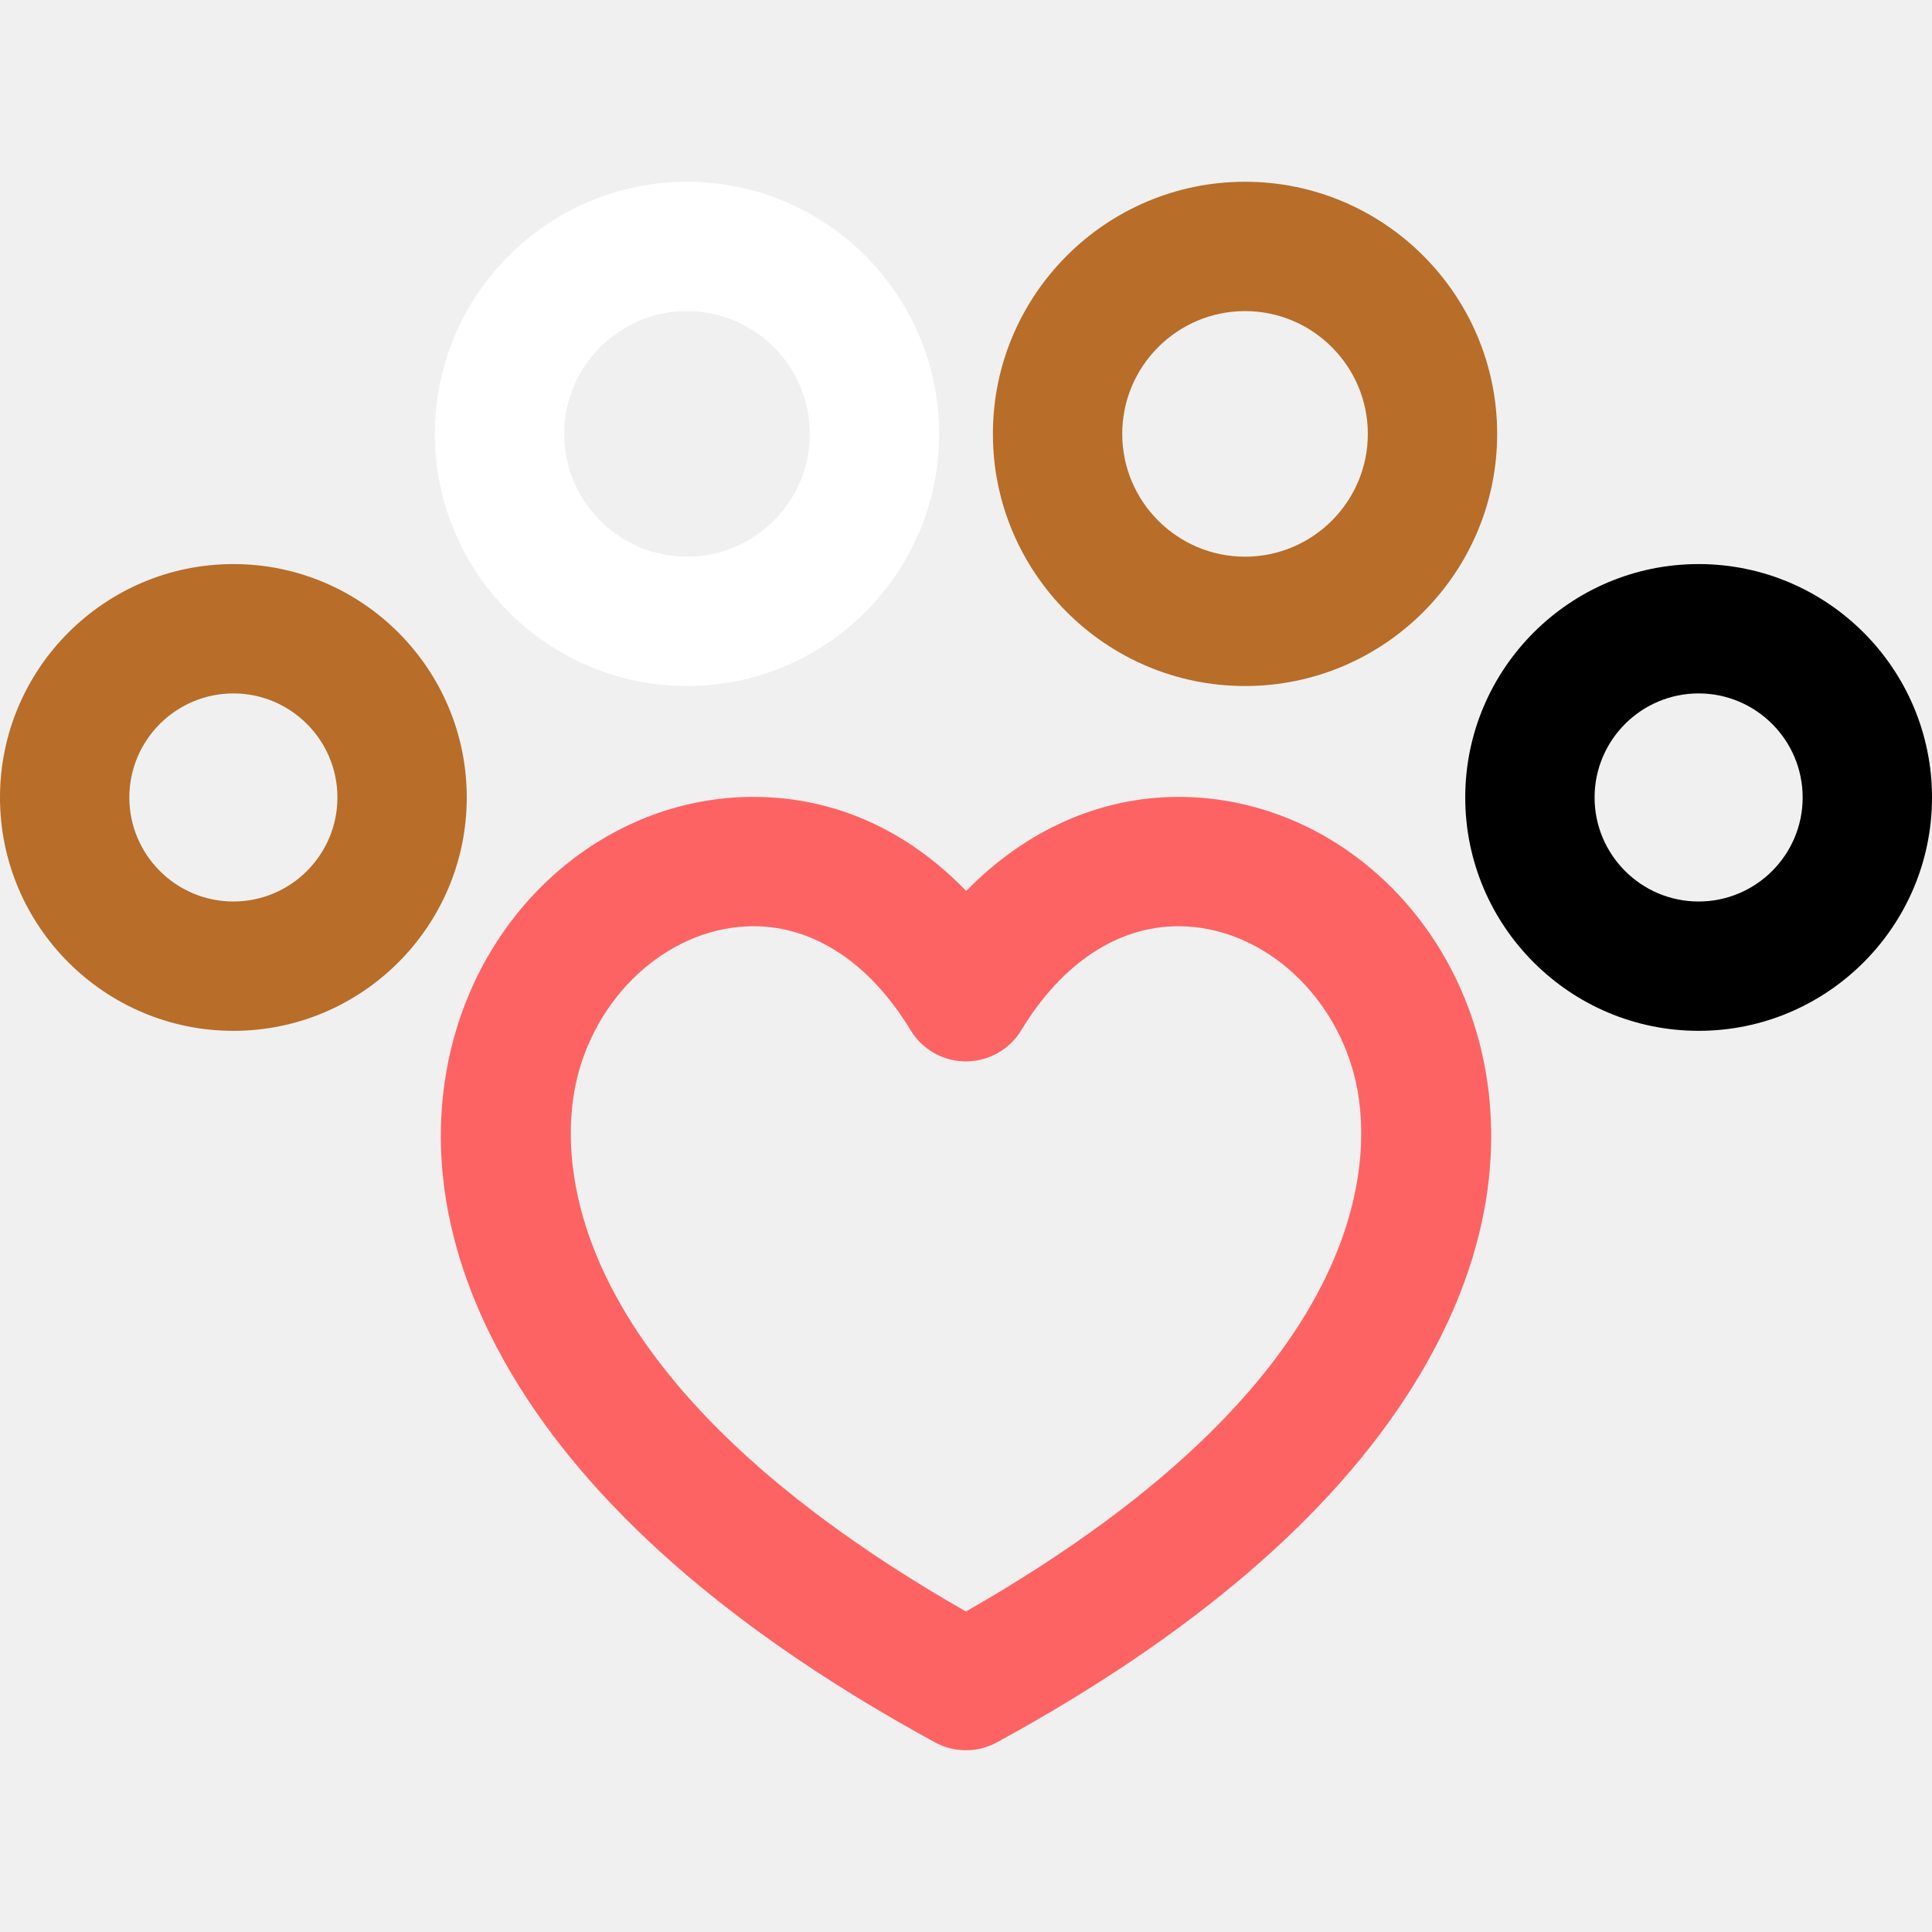
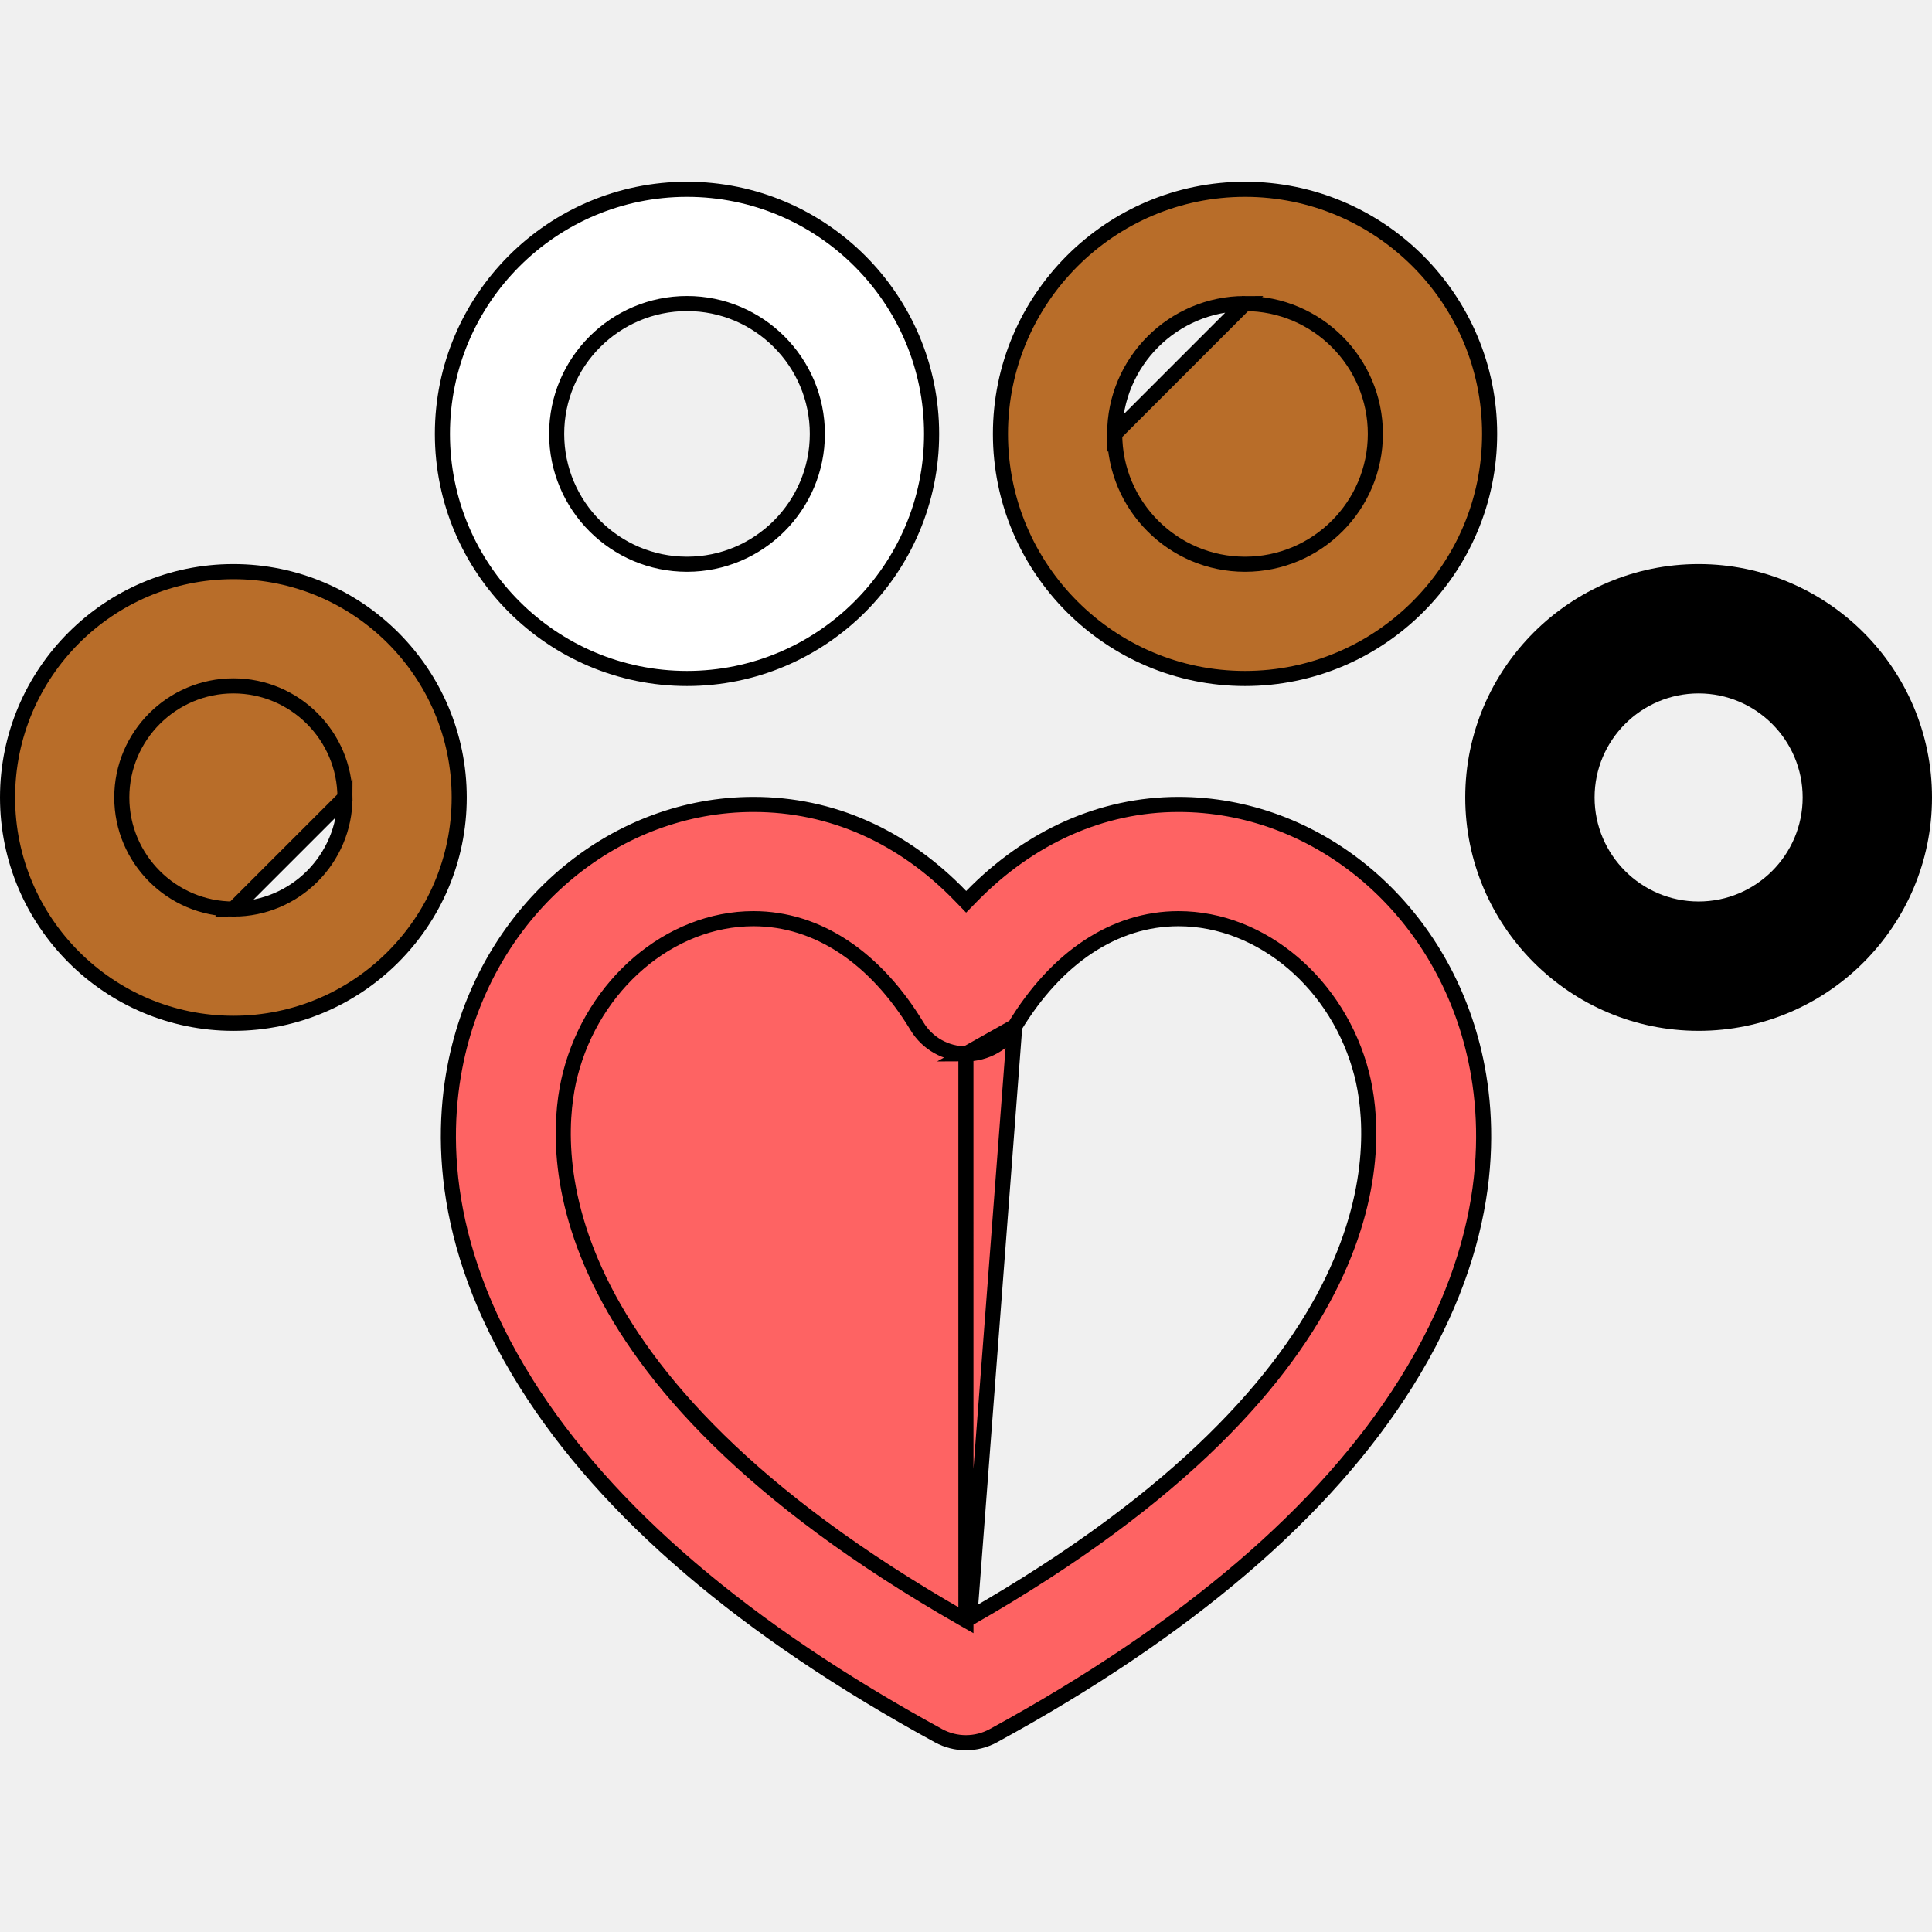
<svg xmlns="http://www.w3.org/2000/svg" width="128" height="128" viewBox="0 0 128 128" fill="none">
-   <path d="M78.076 52.796C72.849 52.796 67.934 55.016 64.012 59.031C60.101 54.975 55.243 52.796 49.921 52.796C40.629 52.796 32.421 59.537 29.961 69.187C28.671 74.242 28.402 82.288 34.435 91.909C39.823 100.502 49.079 108.417 61.943 115.435C62.583 115.784 63.289 115.958 63.995 115.958C64.701 115.958 65.407 115.784 66.047 115.436C78.915 108.418 88.174 100.502 93.565 91.91C99.601 82.289 99.332 74.243 98.043 69.188C95.581 59.537 87.371 52.796 78.076 52.796ZM63.995 106.767C35.874 90.699 37.162 75.62 38.263 71.304C39.731 65.545 44.634 61.365 49.921 61.365C53.942 61.365 57.64 63.812 60.33 68.256C61.105 69.538 62.495 70.321 63.994 70.322C65.493 70.322 66.883 69.539 67.659 68.258C70.352 63.813 74.051 61.365 78.076 61.365C83.365 61.365 88.27 65.545 89.738 71.304C90.839 75.619 92.126 90.697 63.995 106.767Z" fill="#FE6363" />
-   <path d="M45.517 45.451C54.727 45.451 62.221 37.958 62.221 28.747C62.221 19.536 54.727 12.042 45.517 12.042C36.305 12.042 28.811 19.536 28.811 28.747C28.811 37.958 36.305 45.451 45.517 45.451ZM45.517 20.611C50.003 20.611 53.652 24.261 53.652 28.747C53.652 33.233 50.002 36.882 45.517 36.882C41.03 36.882 37.38 33.233 37.38 28.747C37.38 24.261 41.029 20.611 45.517 20.611Z" fill="white" />
-   <path d="M82.486 45.451C91.697 45.451 99.191 37.958 99.191 28.747C99.191 19.536 91.697 12.042 82.486 12.042C73.275 12.042 65.782 19.536 65.782 28.747C65.781 37.958 73.275 45.451 82.486 45.451ZM82.486 20.611C86.972 20.611 90.622 24.261 90.622 28.747C90.622 33.233 86.972 36.882 82.486 36.882C78 36.882 74.351 33.233 74.351 28.747C74.35 24.261 78 20.611 82.486 20.611Z" fill="#B86D29" />
-   <path d="M15.462 37.371C6.936 37.371 0 44.308 0 52.835C0 61.36 6.936 68.296 15.462 68.296C23.988 68.296 30.924 61.359 30.924 52.835C30.925 44.308 23.988 37.371 15.462 37.371ZM15.462 59.727C11.661 59.727 8.569 56.635 8.569 52.835C8.569 49.033 11.661 45.941 15.462 45.941C19.263 45.941 22.355 49.033 22.355 52.835C22.356 56.635 19.263 59.727 15.462 59.727Z" fill="#B86D29" />
+   <path d="M63.995 107.343L63.747 107.202C49.627 99.133 42.833 91.281 39.721 84.846C36.605 78.405 37.204 73.432 37.779 71.18C39.294 65.238 44.369 60.865 49.921 60.865C54.169 60.865 58.007 63.454 60.757 67.997L60.757 67.997C61.443 69.129 62.67 69.821 63.994 69.822L63.995 107.343ZM63.995 107.343L64.243 107.202M63.995 107.343L64.243 107.202M64.243 107.202C78.367 99.133 85.165 91.28 88.279 84.845C91.395 78.404 90.797 73.432 90.223 71.18C88.708 65.238 83.631 60.865 78.076 60.865C73.825 60.865 69.985 63.454 67.231 67.999L67.231 67.999M64.243 107.202L67.231 67.999M67.231 67.999C66.546 69.13 65.318 69.822 63.994 69.822L67.231 67.999ZM63.652 59.378L64.01 59.748L64.37 59.38C68.208 55.451 72.998 53.296 78.076 53.296C87.12 53.296 95.147 59.859 97.558 69.311C98.817 74.248 99.097 82.15 93.141 91.644C87.811 100.139 78.632 108.003 65.807 114.997C65.243 115.304 64.619 115.458 63.995 115.458C63.371 115.458 62.748 115.304 62.183 114.996C49.362 108.002 40.185 100.138 34.858 91.644C28.905 82.15 29.186 74.247 30.445 69.31L30.445 69.31C32.855 59.859 40.88 53.296 49.921 53.296C55.096 53.296 59.827 55.411 63.652 59.378Z" fill="#FE6363" stroke="black" />
+   <path d="M61.721 28.747C61.721 37.681 54.451 44.951 45.517 44.951C36.581 44.951 29.311 37.681 29.311 28.747C29.311 19.812 36.581 12.542 45.517 12.542C54.451 12.542 61.721 19.812 61.721 28.747ZM54.152 28.747C54.152 23.985 50.279 20.111 45.517 20.111C40.753 20.111 36.88 23.984 36.88 28.747C36.88 33.509 40.754 37.382 45.517 37.382C50.279 37.382 54.152 33.509 54.152 28.747Z" fill="white" stroke="black" />
+   <path d="M82.486 20.111C87.249 20.111 91.122 23.985 91.122 28.747C91.122 33.509 87.249 37.382 82.486 37.382C77.724 37.382 73.851 33.509 73.851 28.747L82.486 20.111ZM82.486 20.111C77.724 20.111 73.85 23.984 73.851 28.747L82.486 20.111ZM66.282 28.747V28.747C66.282 19.812 73.552 12.542 82.486 12.542C91.421 12.542 98.691 19.812 98.691 28.747C98.691 37.681 91.421 44.951 82.486 44.951C73.551 44.951 66.281 37.681 66.282 28.747Z" fill="#B86D29" stroke="black" />
+   <path d="M15.462 60.227C11.385 60.227 8.069 56.911 8.069 52.835C8.069 48.758 11.385 45.441 15.462 45.441C19.539 45.441 22.855 48.757 22.855 52.835L15.462 60.227ZM15.462 60.227C19.539 60.227 22.856 56.911 22.855 52.835L15.462 60.227ZM30.424 52.835V52.835C30.424 61.083 23.712 67.796 15.462 67.796C7.212 67.796 0.5 61.084 0.5 52.835C0.5 44.584 7.212 37.871 15.462 37.871C23.712 37.871 30.425 44.584 30.424 52.835Z" fill="#B86D29" stroke="black" />
  <path d="M112.537 37.371C104.011 37.371 97.076 44.308 97.076 52.834C97.076 61.359 104.012 68.295 112.537 68.295C121.064 68.295 128 61.359 128 52.834C128 44.308 121.064 37.371 112.537 37.371ZM112.537 59.727C108.737 59.727 105.645 56.635 105.645 52.835C105.645 49.033 108.737 45.941 112.537 45.941C116.338 45.941 119.431 49.033 119.431 52.835C119.431 56.635 116.338 59.727 112.537 59.727Z" fill="black" />
</svg>
